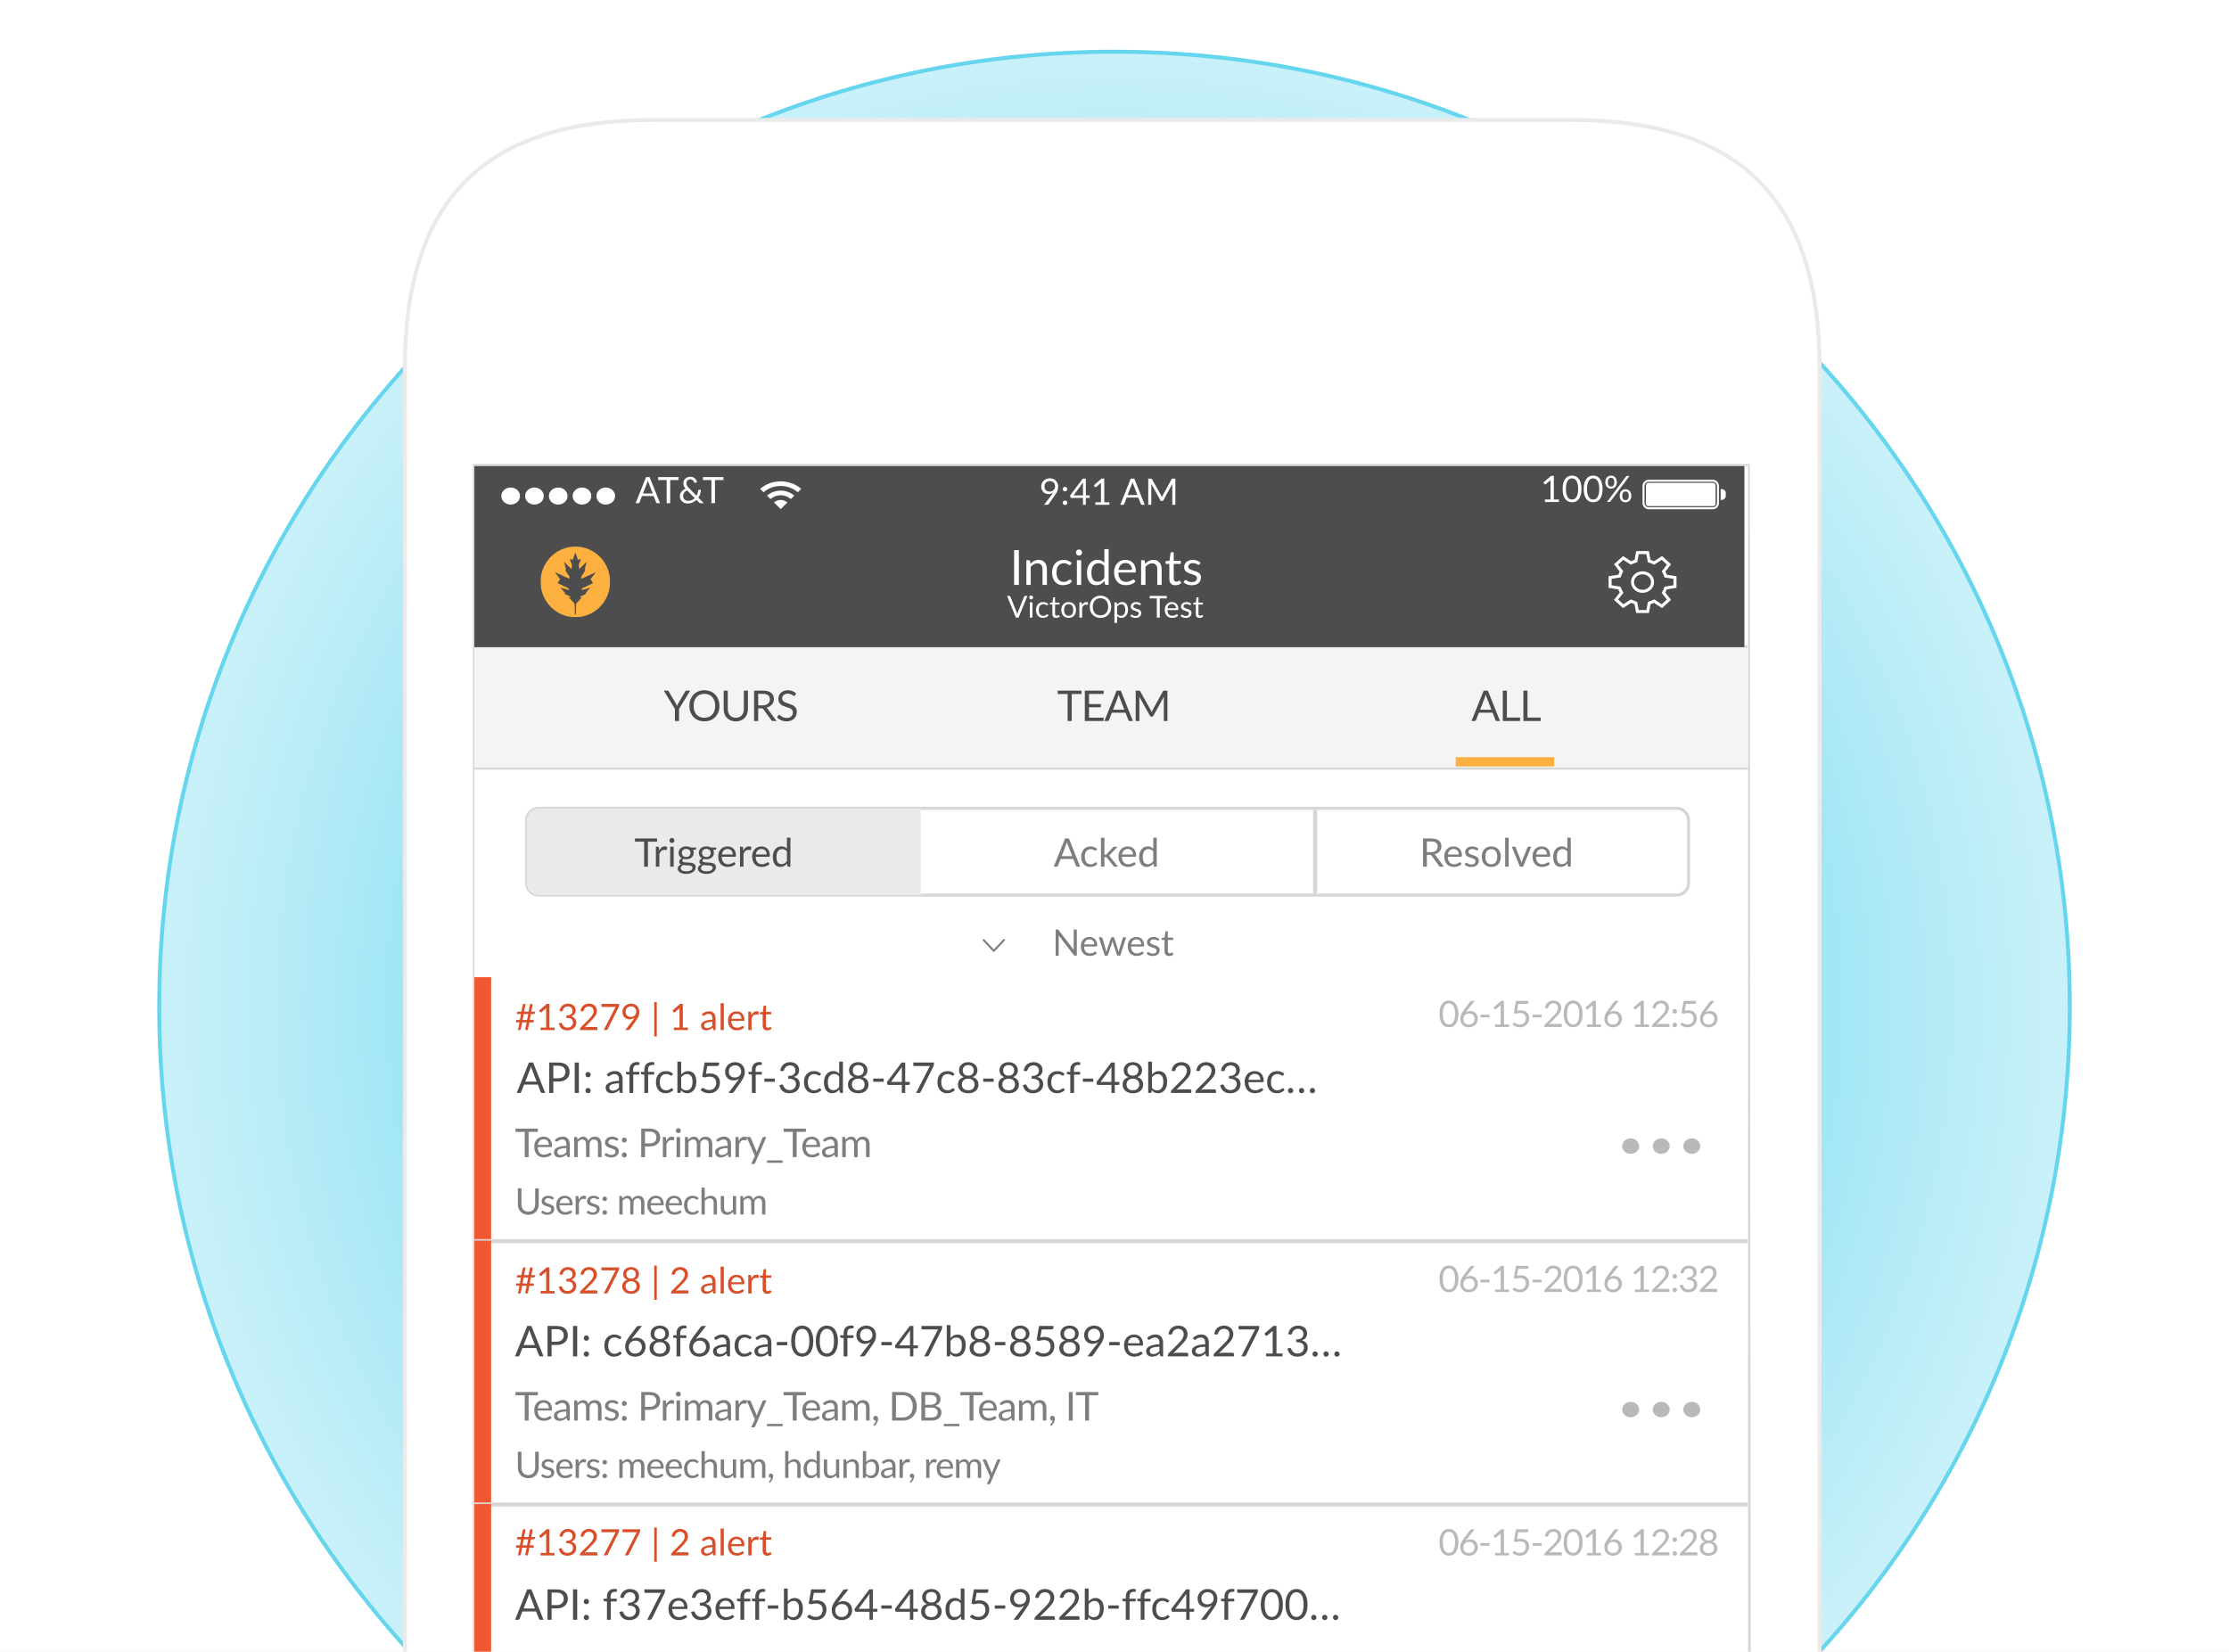
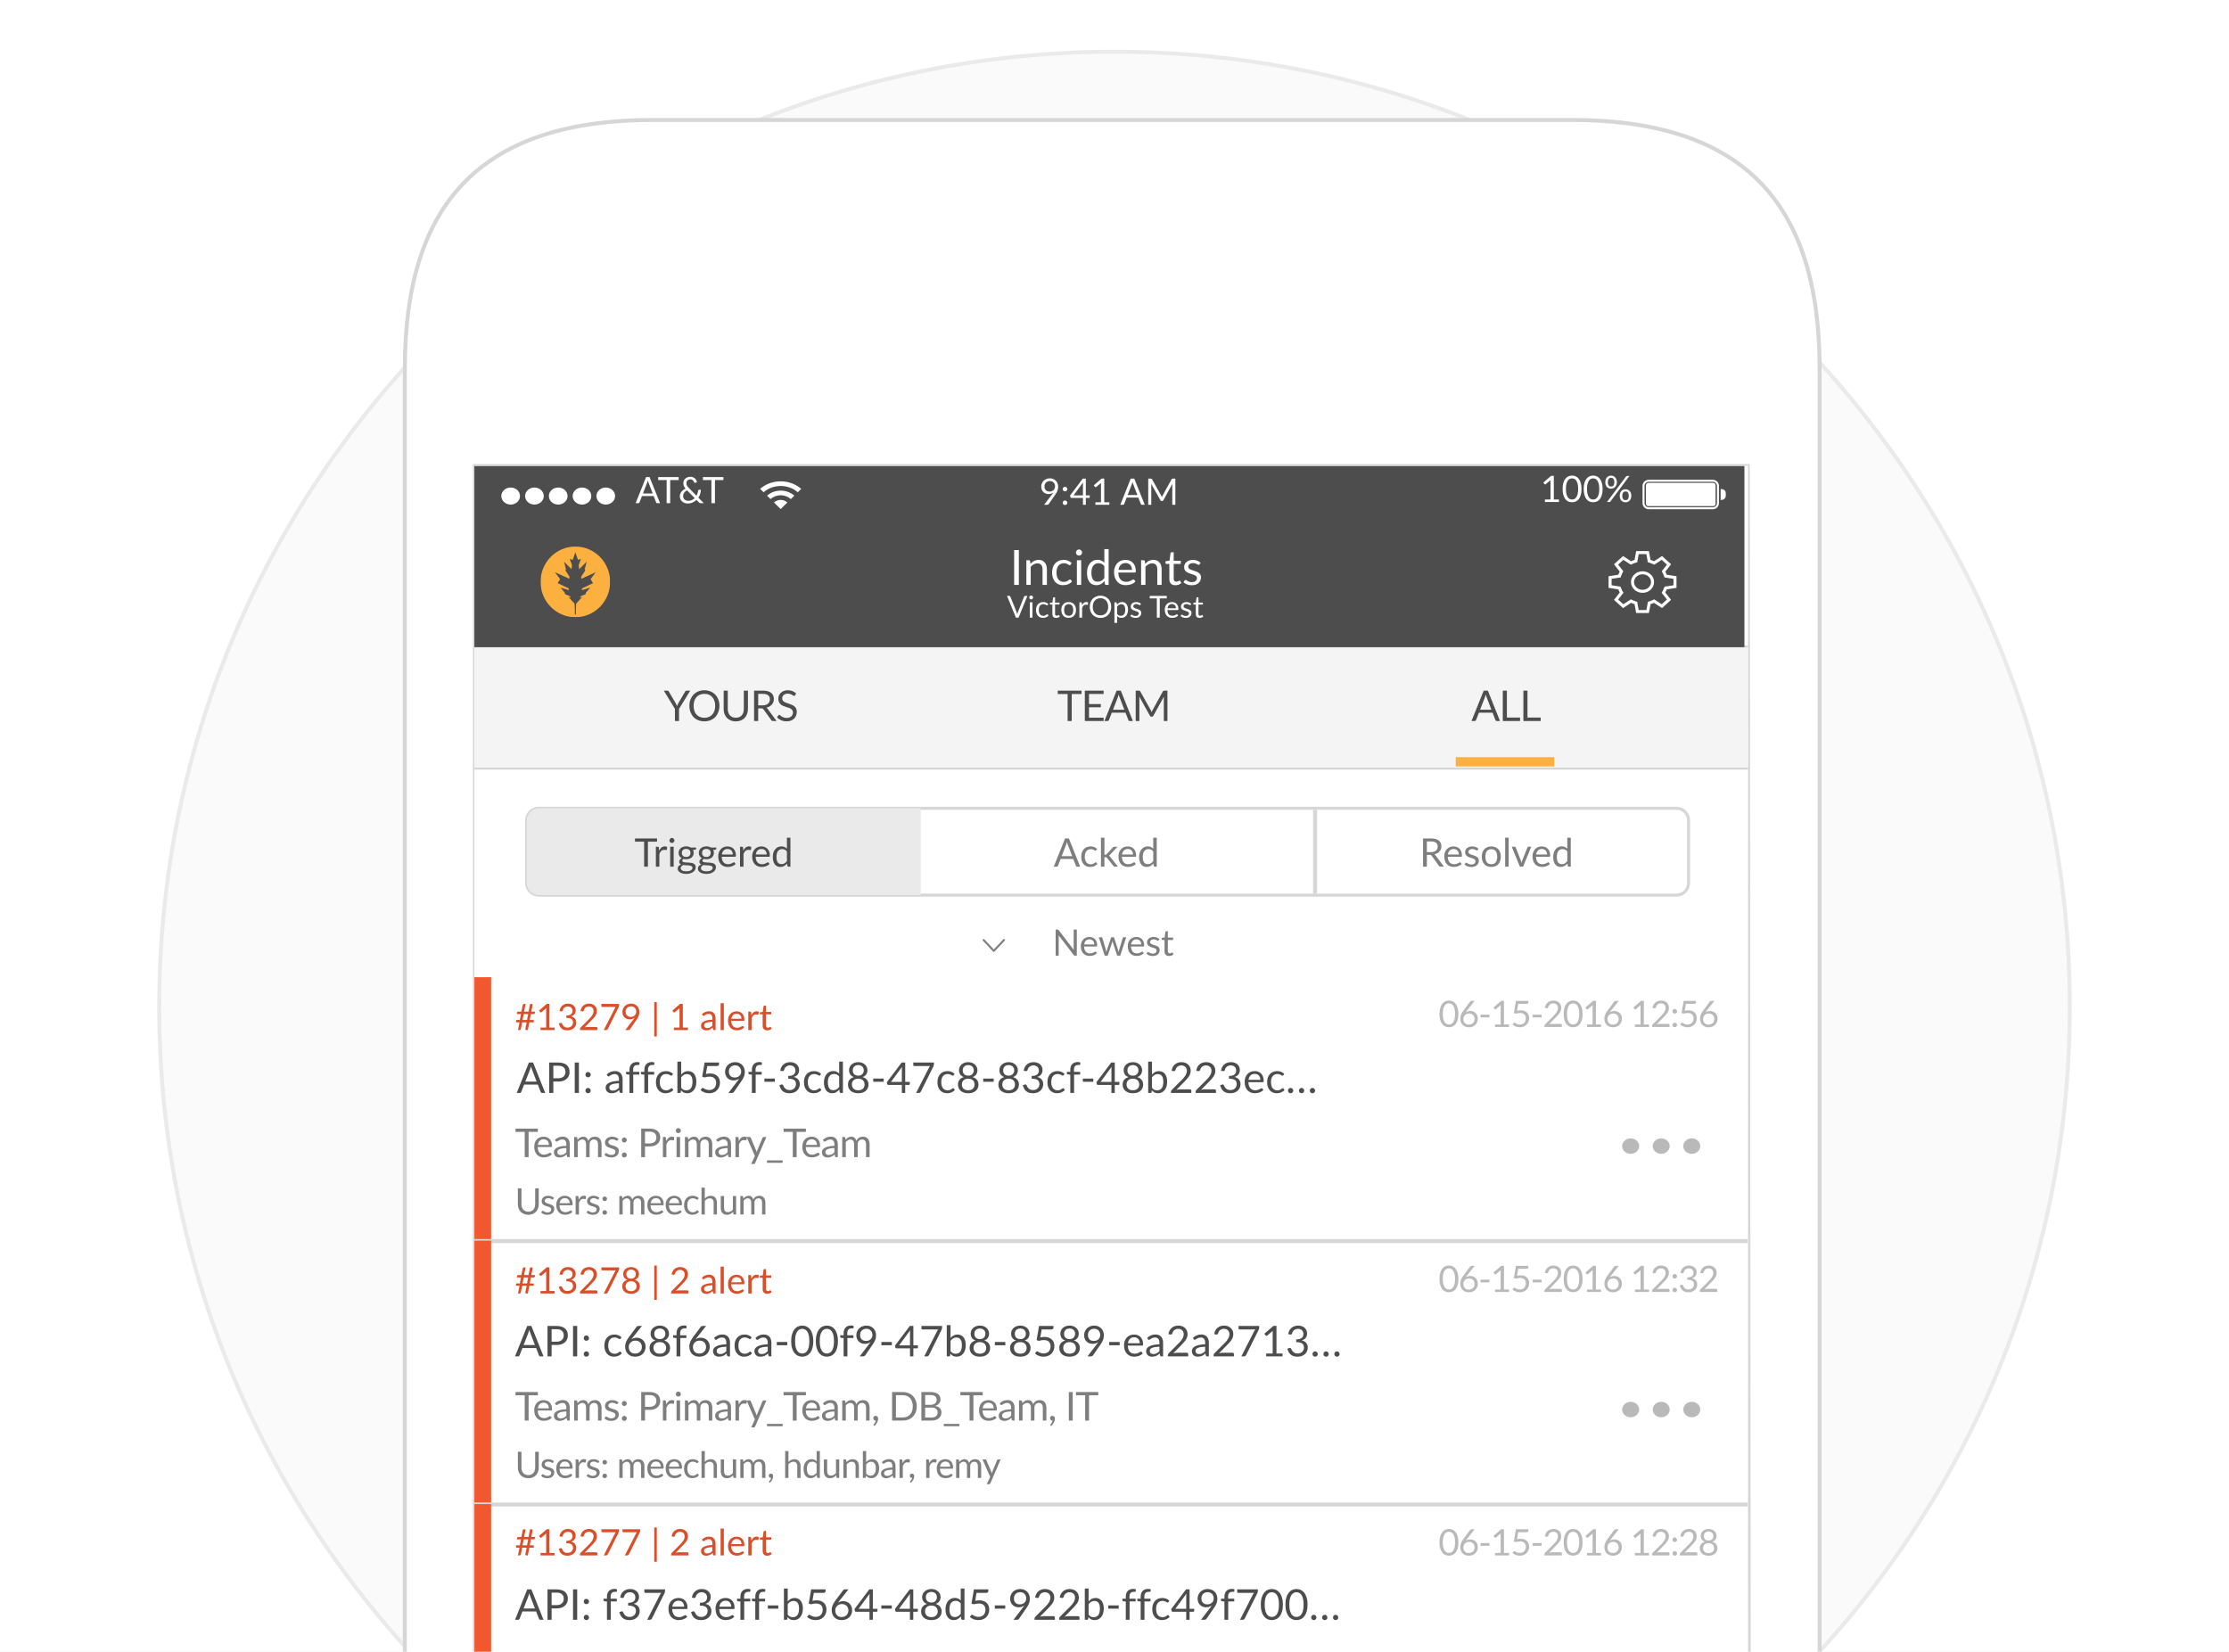
<svg xmlns="http://www.w3.org/2000/svg" xmlns:xlink="http://www.w3.org/1999/xlink" width="560px" height="415px" viewBox="0 0 560 415" version="1.1">
  <defs>
    <rect id="path-1" x="0" y="0" width="560" height="415" />
-     <radialGradient cx="50%" cy="50%" fx="50%" fy="50%" r="71.325%" gradientTransform="translate(0.5,0.5),scale(1,1.000505),translate(-0.5,-0.5)" id="radialGradient-3">
-       <stop stop-color="#00BCE4" offset="0%" />
-       <stop stop-color="#66D6EE" stop-opacity="0" offset="100%" />
-     </radialGradient>
-     <polygon id="path-4" points="0.569 0.569 321.313 0.569 321.75 571.635 0.569 571.635" />
-     <rect id="path-5" x="0.914" y="0" width="319.991" height="519.39" />
-     <rect id="path-7" x="1.707" y="45.164" width="322.551" height="31.148" />
-     <polygon id="path-8" points="17.528 0.033 0.042 0.033 0.042 17.793 17.528 17.793 17.528 0.033" />
-     <rect id="path-10" x="28.586" y="3.504" width="19.199" height="7.398" rx="1.288" />
-     <polygon id="path-11" points="5.76 10.473 11.148 5.178 5.76 0.223 0.372 5.178" />
+     <polygon id="path-3" points="0.569 0.569 321.313 0.569 321.75 571.635 0.569 571.635" />
+     <rect id="path-4" x="0.914" y="0" width="319.991" height="519.39" />
+     <rect id="path-6" x="1.707" y="45.164" width="322.551" height="31.148" />
+     <polygon id="path-7" points="17.528 0.033 0.042 0.033 0.042 17.793 17.528 17.793 17.528 0.033" />
+     <rect id="path-9" x="28.586" y="3.504" width="19.199" height="7.398" rx="1.288" />
+     <polygon id="path-10" points="5.76 10.473 11.148 5.178 5.76 0.223 0.372 5.178" />
  </defs>
  <g id="Product" stroke="none" stroke-width="1" fill="none" fill-rule="evenodd">
    <g id="Desktop-HD" transform="translate(-683, -3885)">
      <g id="Resolve" transform="translate(30, 592)">
        <g id="Mobile" transform="translate(189, 0)">
          <g id="Group-34" transform="translate(464, 3293)">
            <g id="Gold">
              <mask id="mask-2" fill="white">
                <use xlink:href="#path-1" />
              </mask>
              <use id="Mask" fill="#FFFFFF" xlink:href="#path-1" />
              <g mask="url(#mask-2)">
                <g transform="translate(40, 13)">
-                   <circle id="Oval-12" stroke="#66D6EE" fill="url(#radialGradient-3)" transform="translate(240, 240) scale(1, -1) rotate(180) translate(-240, -240) " cx="240" cy="240" r="240" />
+                   <circle id="Oval-12" stroke="#EAEAEA" fill="#FAFAFA" transform="translate(240, 240) scale(1, -1) rotate(180) translate(-240, -240) " cx="240" cy="240" r="240" />
                  <g id="iPhone-Shape" stroke="none" fill="none" transform="translate(61.56944, 17)">
-                     <path d="M293.12,0.137 C335.555,0.137 355.579,20.156 355.579,62.605 L355.579,682.539 C355.579,724.978 335.557,745.007 293.12,745.007 L62.598,745.007 C20.16,745.007 0.139,724.978 0.139,682.539 L0.139,62.605 C0.139,20.156 20.163,0.137 62.598,0.137 L293.12,0.137 Z" id="Edge" stroke="#EAEAEA" fill="#FFFFFF" />
+                     <path d="M293.12,0.137 C335.555,0.137 355.579,20.156 355.579,62.605 L355.579,682.539 C355.579,724.978 335.557,745.007 293.12,745.007 L62.598,745.007 C20.16,745.007 0.139,724.978 0.139,682.539 L0.139,62.605 C0.139,20.156 20.163,0.137 62.598,0.137 L293.12,0.137 Z" id="Edge" stroke="#D6D6D6" fill="#FFFFFF" />
                  </g>
                  <g id="Screen" stroke="none" fill="none" transform="translate(78.26852, 103.0419)">
                    <g>
-                       <use fill="#EAEAEA" fill-rule="evenodd" xlink:href="#path-4" />
+                       <use fill="#EAEAEA" fill-rule="evenodd" xlink:href="#path-3" />
                      <path stroke="#D6D6D6" stroke-width="1" d="M1.069,1.069 L320.814,1.069 L321.25,571.135 L1.069,571.135 L1.069,1.069 Z" />
                    </g>
                    <g id="Group-5" transform="translate(0, 1)">
-                       <mask id="mask-6" fill="white">
-                         <use xlink:href="#path-5" />
+                       <mask id="mask-5" fill="white">
+                         <use xlink:href="#path-4" />
                      </mask>
-                       <use id="white-background" fill="#FFFFFF" xlink:href="#path-5" />
-                       <g id="Group-4" mask="url(#mask-6)">
+                       <use id="white-background" fill="#FFFFFF" xlink:href="#path-4" />
+                       <g id="Group-4" mask="url(#mask-5)">
                        <g transform="translate(-1.70662, 0)">
                          <g id="TabBG" fill="none">
-                             <use fill="#F4F4F4" fill-rule="evenodd" xlink:href="#path-7" />
+                             <use fill="#F4F4F4" fill-rule="evenodd" xlink:href="#path-6" />
                            <rect stroke="#D6D6D6" stroke-width="0.5" x="1.957" y="45.414" width="322.051" height="30.648" />
                          </g>
                          <g id="header" stroke-width="1" fill="none" fill-rule="evenodd" transform="translate(1.70662, 0)">
                            <rect id="Rectangle-1" fill="#4D4D4D" x="0" y="0" width="319.991" height="45.554" />
                            <g id="oakleaf" transform="translate(17.49285, 20.2461)">
-                               <mask id="mask-9" fill="white">
-                                 <use xlink:href="#path-8" />
+                               <mask id="mask-8" fill="white">
+                                 <use xlink:href="#path-7" />
                              </mask>
                              <g id="Clip-5" />
-                               <path d="M17.528,8.913 C17.528,13.817 13.613,17.793 8.785,17.793 C3.957,17.793 0.042,13.817 0.042,8.913 C0.042,4.009 3.957,0.033 8.785,0.033 C13.613,0.033 17.528,4.009 17.528,8.913" id="Fill-4" fill="#FBB040" mask="url(#mask-9)" />
-                               <polygon id="Fill-7" fill="#4D4D4D" mask="url(#mask-9)" points="13.225 9.227 12.609 8.226 13.909 6.486 10.315 8.122 10.243 7.63 11.293 6.016 11.142 5.751 11.627 3.853 9.743 5.723 9.629 4.69 10.193 3.142 9.441 3.38 8.785 1.485 8.129 3.38 7.377 3.142 7.94 4.69 7.827 5.723 5.943 3.853 6.428 5.751 6.277 6.016 7.327 7.63 7.254 8.122 3.66 6.486 4.961 8.226 4.344 9.227 7.105 10.543 7.149 10.982 5.056 10.357 6.108 11.601 6.196 11.995 7.478 12.539 7.61 12.911 7.035 12.683 8.586 14.38 8.663 15.835 8.663 17.073 8.929 17.073 8.929 15.784 8.984 14.38 10.534 12.683 9.96 12.911 10.091 12.539 11.374 11.995 11.462 11.601 12.513 10.357 10.421 10.982 10.465 10.543" />
+                               <path d="M17.528,8.913 C17.528,13.817 13.613,17.793 8.785,17.793 C3.957,17.793 0.042,13.817 0.042,8.913 C0.042,4.009 3.957,0.033 8.785,0.033 C13.613,0.033 17.528,4.009 17.528,8.913" id="Fill-4" fill="#FBB040" mask="url(#mask-8)" />
+                               <polygon id="Fill-7" fill="#4D4D4D" mask="url(#mask-8)" points="13.225 9.227 12.609 8.226 13.909 6.486 10.315 8.122 10.243 7.63 11.293 6.016 11.142 5.751 11.627 3.853 9.743 5.723 9.629 4.69 10.193 3.142 9.441 3.38 8.785 1.485 8.129 3.38 7.377 3.142 7.94 4.69 7.827 5.723 5.943 3.853 6.428 5.751 6.277 6.016 7.327 7.63 7.254 8.122 3.66 6.486 4.961 8.226 4.344 9.227 7.105 10.543 7.149 10.982 5.056 10.357 6.108 11.601 6.196 11.995 7.478 12.539 7.61 12.911 7.035 12.683 8.586 14.38 8.663 15.835 8.663 17.073 8.929 17.073 8.929 15.784 8.984 14.38 10.534 12.683 9.96 12.911 10.091 12.539 11.374 11.995 11.462 11.601 12.513 10.357 10.421 10.982 10.465 10.543" />
                            </g>
                            <text id="Incidents" font-family="Lato-Regular, Lato" font-size="12.197" font-weight="normal" fill="#FFFFFF">
                              <tspan x="135.406" y="29.91">Incidents</tspan>
                            </text>
                            <text id="VictorOps-Test" font-family="Lato-Regular, Lato" font-size="7.623" font-weight="normal" fill="#FFFFFF">
                              <tspan x="134.713" y="38.148">VictorOps Test</tspan>
                            </text>
                            <path d="M296.158,30.86 C296.653,30.408 296.906,29.848 296.906,29.201 C296.906,28.555 296.652,27.995 296.158,27.544 C295.669,27.098 295.075,26.873 294.392,26.873 C293.71,26.873 293.116,27.098 292.627,27.544 C292.132,27.996 291.877,28.556 291.877,29.201 C291.877,29.848 292.132,30.408 292.627,30.86 C293.115,31.305 293.709,31.529 294.392,31.529 C295.076,31.529 295.67,31.305 296.158,30.86 Z M302.544,30.335 L300.417,30.665 L300.207,30.697 L300.125,30.894 L299.958,31.29 C299.91,31.404 299.852,31.519 299.781,31.639 L299.648,31.864 L299.81,32.069 L301.041,33.631 L299.254,35.262 L297.467,34.099 L297.291,33.985 L297.101,34.072 C296.97,34.131 296.839,34.186 296.705,34.238 C296.568,34.291 296.427,34.343 296.283,34.393 L296.074,34.466 L296.034,34.683 L295.675,36.607 L293.109,36.607 L292.75,34.683 L292.71,34.467 L292.502,34.394 C292.354,34.342 292.214,34.29 292.081,34.238 C291.946,34.186 291.815,34.131 291.684,34.072 L291.494,33.985 L291.318,34.099 L289.532,35.262 L287.744,33.631 L288.975,32.069 L289.137,31.864 L289.004,31.639 C288.933,31.519 288.875,31.404 288.827,31.29 L288.661,30.894 L288.578,30.697 L288.368,30.665 L286.24,30.335 L286.24,28.068 L288.368,27.737 L288.597,27.702 L288.67,27.482 C288.711,27.363 288.758,27.244 288.812,27.127 C288.869,27.005 288.93,26.879 288.999,26.742 L289.108,26.527 L288.96,26.336 L287.743,24.774 L289.532,23.141 L291.302,24.289 L291.477,24.403 L291.667,24.316 C291.796,24.258 291.928,24.203 292.067,24.152 C292.207,24.099 292.355,24.048 292.511,23.997 L292.727,23.926 L292.767,23.702 L293.111,21.795 L295.673,21.795 L296.018,23.702 L296.058,23.926 L296.275,23.997 C296.422,24.045 296.569,24.097 296.718,24.152 C296.861,24.205 296.994,24.26 297.118,24.316 L297.308,24.403 L297.483,24.289 L299.253,23.141 L301.042,24.774 L299.825,26.336 L299.677,26.527 L299.786,26.742 C299.858,26.885 299.917,27.007 299.969,27.123 C300.028,27.25 300.076,27.369 300.115,27.482 L300.189,27.702 L300.417,27.737 L302.544,28.068 L302.544,30.335 Z" id="Fill-1" stroke="#FFFFFF" stroke-width="0.762" />
                            <g id="UIStatusBarWhite">
                              <rect id="BG" x="0" y="0" width="319.991" height="15.574" />
                              <text id="9:41-AM" font-family="Lato-Regular, Lato" font-size="9.148" font-weight="normal" line-spacing="12.197" letter-spacing="0.015" fill="#FFFFFF">
                                <tspan x="142.843" y="9.779">9:41 AM</tspan>
                              </text>
                              <text id="AT&amp;T" font-family="Lato-Regular, Lato" font-size="9.148" font-weight="normal" line-spacing="12.197" letter-spacing="0.015" fill="#FFFFFF">
                                <tspan x="41.386" y="9.389">AT&amp;T</tspan>
                              </text>
                              <g id="Battery-Percentage" transform="translate(265.806, 0)">
                                <g id="Base">
-                                   <use fill-opacity="0" fill="#FFFFFF" fill-rule="evenodd" xlink:href="#path-10" />
+                                   <use fill-opacity="0" fill="#FFFFFF" fill-rule="evenodd" xlink:href="#path-9" />
                                  <rect stroke="#FFFFFF" stroke-width="0.5" x="28.836" y="3.754" width="18.699" height="6.898" rx="1.288" />
                                </g>
                                <rect id="Fill" fill="#FFFFFF" x="29.439" y="4.283" width="17.493" height="5.84" rx="0.576" />
                                <path d="M48.212,8.566 L48.403,8.566 C49.004,8.566 49.492,8.122 49.492,7.574 L49.492,6.832 C49.492,6.284 49.003,5.84 48.403,5.84 L48.212,5.84 L48.212,8.566 L48.212,8.566 Z" id="tip" fill="#FFFFFF" />
                                <text id="Percentage" font-family="Lato-Regular, Lato" font-size="9.148" font-weight="normal" line-spacing="12.197" letter-spacing="-0.004" fill="#FFFFFF">
                                  <tspan x="2.921" y="9.084">100%</tspan>
                                </text>
                              </g>
                              <g id="Wi-Fi-Full" transform="translate(72.10467, 0.389348)">
-                                 <mask id="mask-12" fill="white">
-                                   <use xlink:href="#path-11" />
+                                 <mask id="mask-11" fill="white">
+                                   <use xlink:href="#path-10" />
                                </mask>
-                                 <use id="Carrot" fill-opacity="0" fill="#000000" xlink:href="#path-11" />
-                                 <path d="M5.76,17.131 C1.636,17.131 -1.707,14.081 -1.707,10.318 C-1.707,6.555 1.636,3.504 5.76,3.504 C9.883,3.504 13.226,6.555 13.226,10.318 C13.226,14.081 9.883,17.131 5.76,17.131 Z M5.76,15.963 C9.177,15.963 11.946,13.436 11.946,10.318 C11.946,7.2 9.177,4.672 5.76,4.672 C2.343,4.672 -0.427,7.2 -0.427,10.318 C-0.427,13.436 2.343,15.963 5.76,15.963 Z" id="Outer" fill="#FFFFFF" mask="url(#mask-12)" />
-                                 <path d="M5.76,14.795 C3.05,14.795 0.853,12.791 0.853,10.318 C0.853,7.845 3.05,5.84 5.76,5.84 C8.47,5.84 10.666,7.845 10.666,10.318 C10.666,12.791 8.47,14.795 5.76,14.795 Z M5.76,13.627 C7.763,13.627 9.386,12.145 9.386,10.318 C9.386,8.49 7.763,7.008 5.76,7.008 C3.757,7.008 2.133,8.49 2.133,10.318 C2.133,12.145 3.757,13.627 5.76,13.627 Z" id="Middle" fill="#FFFFFF" mask="url(#mask-12)" />
-                                 <ellipse id="Inner" fill="#FFFFFF" mask="url(#mask-12)" cx="5.76" cy="10.318" rx="2.347" ry="2.141" />
+                                 <use id="Carrot" fill-opacity="0" fill="#000000" xlink:href="#path-10" />
+                                 <path d="M5.76,17.131 C1.636,17.131 -1.707,14.081 -1.707,10.318 C-1.707,6.555 1.636,3.504 5.76,3.504 C9.883,3.504 13.226,6.555 13.226,10.318 C13.226,14.081 9.883,17.131 5.76,17.131 Z M5.76,15.963 C9.177,15.963 11.946,13.436 11.946,10.318 C11.946,7.2 9.177,4.672 5.76,4.672 C2.343,4.672 -0.427,7.2 -0.427,10.318 C-0.427,13.436 2.343,15.963 5.76,15.963 Z" id="Outer" fill="#FFFFFF" mask="url(#mask-11)" />
+                                 <path d="M5.76,14.795 C3.05,14.795 0.853,12.791 0.853,10.318 C0.853,7.845 3.05,5.84 5.76,5.84 C8.47,5.84 10.666,7.845 10.666,10.318 C10.666,12.791 8.47,14.795 5.76,14.795 Z M5.76,13.627 C7.763,13.627 9.386,12.145 9.386,10.318 C9.386,8.49 7.763,7.008 5.76,7.008 C3.757,7.008 2.133,8.49 2.133,10.318 C2.133,12.145 3.757,13.627 5.76,13.627 Z" id="Middle" fill="#FFFFFF" mask="url(#mask-11)" />
+                                 <ellipse id="Inner" fill="#FFFFFF" mask="url(#mask-11)" cx="5.76" cy="10.318" rx="2.347" ry="2.141" />
                              </g>
                              <g id="Signal-Full" transform="translate(7.679788, 5.450872)" fill="#FFFFFF">
                                <ellipse id="Active" cx="2.347" cy="2.141" rx="2.347" ry="2.141" />
                                <ellipse id="Active" cx="8.32" cy="2.141" rx="2.347" ry="2.141" />
                                <ellipse id="Active" cx="14.293" cy="2.141" rx="2.347" ry="2.141" />
                                <ellipse id="Active" cx="20.266" cy="2.141" rx="2.347" ry="2.141" />
                                <path d="M26.239,4.283 C27.535,4.283 28.586,3.324 28.586,2.141 C28.586,0.959 27.535,0 26.239,0 C24.943,0 23.893,0.959 23.893,2.141 C23.893,3.324 24.943,4.283 26.239,4.283 Z" id="Active" />
                              </g>
                            </g>
                          </g>
                          <text id="Newest" fill="none" font-family="Lato-Regular, Lato" font-size="9.148" font-weight="normal" letter-spacing="-0.055">
                            <tspan x="147.813" y="123.079" fill="#7E7E7E">Newest</tspan>
                          </text>
                          <rect id="Rectangle-13" fill="#FCB040" fill-rule="evenodd" x="249.166" y="73.197" width="24.746" height="2.336" />
                          <text id="ALL" fill="none" font-family="Lato-Regular, Lato" font-size="10.672" font-weight="normal" letter-spacing="-0.305">
                            <tspan x="253.096" y="64.119" fill="#4D4D4D">ALL</tspan>
                          </text>
                          <text id="TEAM" fill="none" font-family="Lato-Regular, Lato" font-size="10.672" font-weight="normal" letter-spacing="-0.305">
                            <tspan x="149.019" y="64.119" fill="#4D4D4D">TEAM</tspan>
                          </text>
                          <text id="YOURS" fill="none" font-family="Lato-Regular, Lato" font-size="10.672" font-weight="normal" letter-spacing="-0.305">
                            <tspan x="50.186" y="64.119" fill="#4D4D4D">YOURS</tspan>
                          </text>
                          <g id="Segmented-Controller-3" stroke-width="1" fill="none" fill-rule="evenodd" transform="translate(15.35958, 85.65656)">
                            <rect id="Shape" stroke="#D6D6D6" stroke-width="0.762" x="0.381" y="0.381" width="291.923" height="21.82" rx="3.049" />
                            <path d="M0.427,3.444 C0.427,1.757 1.788,0.389 3.47,0.389 L99.411,0.389 L99.411,22.193 L3.47,22.193 C1.789,22.193 0.427,20.829 0.427,19.138 L0.427,3.444 Z" id="Selected-State" fill="#EAEAEA" />
                            <rect id="divider" fill="#D6D6D6" x="197.968" y="0.779" width="1" height="21.025" />
                            <text id="Triggered" font-family="Lato-Regular, Lato" font-size="9.91" font-weight="normal" letter-spacing="-0.059" fill="#4D4D4D">
                              <tspan x="27.45" y="15.062">Triggered</tspan>
                            </text>
                            <text id="Resolved" font-family="Lato-Regular, Lato" font-size="9.91" font-weight="normal" letter-spacing="-0.059" fill="#7E7E7E">
                              <tspan x="224.697" y="15.062">Resolved</tspan>
                            </text>
                            <text id="Acked" font-family="Lato-Regular, Lato" font-size="9.91" font-weight="normal" letter-spacing="-0.059" fill="#7E7E7E">
                              <tspan x="132.78" y="15.062">Acked</tspan>
                            </text>
                          </g>
                          <rect id="Rectangle-10" fill="#D6D6D6" fill-rule="evenodd" x="0" y="194.285" width="322.551" height="1" />
                          <rect id="Rectangle-10" fill="#F1582F" fill-rule="evenodd" x="1.707" y="128.485" width="5.12" height="65.8" />
                          <text id="API:-affcb59f-3cd8-4" fill="none" font-family="Lato-Regular, Lato" font-size="10.672" font-weight="normal">
                            <tspan x="13.226" y="157.563" fill="#4D4D4D">API: affcb59f-3cd8-47c8-83cf-48b223ec… </tspan>
                          </text>
                          <text id="06-15-2016-12:56-copy" fill="none" font-family="Lato-Regular, Lato" font-size="9.148" font-weight="normal" letter-spacing="-0.305">
                            <tspan x="244.807" y="140.989" fill="#B9B9B9">06-15-2016 12:56</tspan>
                          </text>
                          <text id="Teams:-Primary_Team" fill="none" font-family="Lato-Regular, Lato" font-size="10" font-weight="normal" letter-spacing="-0.25">
                            <tspan x="12.8" y="173.694" fill="#7E7E7E">Teams: Primary_Team</tspan>
                          </text>
                          <text id="Users:-meechum" fill="none" font-family="Lato-Regular, Lato" font-size="9.148" font-weight="normal" letter-spacing="-0.229">
                            <tspan x="12.8" y="188.1" fill="#7E7E7E">Users: meechum</tspan>
                          </text>
                          <rect id="Rectangle-10" fill="#D6D6D6" fill-rule="evenodd" x="0" y="260.474" width="322.551" height="1" />
                          <rect id="Rectangle-10" fill="#F1582F" fill-rule="evenodd" x="1.707" y="194.674" width="5.12" height="65.8" />
                          <text id="#13278-|-2-alert" fill="none" font-family="Lato-Regular, Lato" font-size="9.148" font-weight="normal">
                            <tspan x="12.8" y="207.957" fill="#D84F2A">#13278 | 2 alert</tspan>
                          </text>
                          <text id="#13279-|-1-alert" fill="none" font-family="Lato-Regular, Lato" font-size="9.148" font-weight="normal">
                            <tspan x="12.8" y="141.768" fill="#D84F2A">#13279 | 1 alert</tspan>
                          </text>
                          <text id="API:-c68f6aca-00f9-4" fill="none" font-family="Lato-Regular, Lato" font-size="10.672" font-weight="normal">
                            <tspan x="12.8" y="223.752" fill="#4D4D4D">API: c68f6aca-00f9-47b8-8589-ea2a2713… </tspan>
                          </text>
                          <text id="06-15-2016-12:32" fill="none" font-family="Lato-Regular, Lato" font-size="9.148" font-weight="normal" letter-spacing="-0.305">
                            <tspan x="244.807" y="207.567" fill="#B9B9B9">06-15-2016 12:32</tspan>
                          </text>
                          <text id="Teams:-Primary_Team," fill="none" font-family="Lato-Regular, Lato" font-size="10" font-weight="normal" letter-spacing="-0.25">
                            <tspan x="12.8" y="239.883" fill="#7E7E7E">Teams: Primary_Team, DB_Team, IT</tspan>
                          </text>
                          <text id="Users:-meechum,-hdun" fill="none" font-family="Lato-Regular, Lato" font-size="9.148" font-weight="normal" letter-spacing="-0.229">
                            <tspan x="12.8" y="254.289" fill="#7E7E7E">Users: meechum, hdunbar, remy</tspan>
                          </text>
                          <rect id="Rectangle-10" fill="#F1582F" fill-rule="evenodd" x="1.707" y="260.863" width="5.12" height="65.8" />
                          <text id="#13277-|-2-alert" fill="none" font-family="Lato-Regular, Lato" font-size="9.148" font-weight="normal">
                            <tspan x="12.8" y="273.757" fill="#D84F2A">#13277 | 2 alert</tspan>
                          </text>
                          <text id="API:-f37e3eff-b564-4" fill="none" font-family="Lato-Regular, Lato" font-size="10.672" font-weight="normal">
                            <tspan x="12.8" y="289.941" fill="#4D4D4D">API: f37e3eff-b564-48d5-922b-ffc49f700… </tspan>
                          </text>
                          <text id="06-15-2016-12:28" fill="none" font-family="Lato-Regular, Lato" font-size="9.148" font-weight="normal" letter-spacing="-0.305">
                            <tspan x="244.807" y="273.757" fill="#B9B9B9">06-15-2016 12:28</tspan>
                          </text>
                          <text id="Teams:-Duty_Team,-Pr" fill="none" font-family="Lato-Regular, Lato" font-size="10" font-weight="normal" letter-spacing="-0.25">
                            <tspan x="12.8" y="306.073" fill="#7E7E7E">Teams: Duty_Team, Primary_Team, DB_Team, IT</tspan>
                          </text>
                          <g id="Group-3" stroke-width="1" fill="none" fill-rule="evenodd" transform="translate(290.552, 294.3471)">
                            <rect id="Rectangle-1-Copy-165" x="0" y="0" width="20.479" height="18.689" />
                          </g>
                          <g id="Group-3" stroke-width="1" fill="none" fill-rule="evenodd" transform="translate(290.552, 227.7686)">
                            <rect id="Rectangle-1-Copy-165" x="0" y="0" width="20.479" height="18.689" />
                            <g id="Group-931" transform="translate(0.426655, 7.397612)" fill="#B9B9B9">
                              <path d="M4.267,1.947 C4.267,3.022 3.312,3.893 2.133,3.893 C0.955,3.893 0,3.022 0,1.947 C0,0.871 0.955,0 2.133,0 C3.312,0 4.267,0.871 4.267,1.947 L4.267,1.947 Z" id="Stroke-4424" />
                              <path d="M11.946,1.947 C11.946,3.022 10.991,3.893 9.813,3.893 C8.635,3.893 7.68,3.022 7.68,1.947 C7.68,0.871 8.635,0 9.813,0 C10.991,0 11.946,0.871 11.946,1.947 L11.946,1.947 Z" id="Stroke-4425" />
                              <path d="M19.626,1.947 C19.626,3.022 18.671,3.893 17.493,3.893 C16.314,3.893 15.36,3.022 15.36,1.947 C15.36,0.871 16.314,0 17.493,0 C18.671,0 19.626,0.871 19.626,1.947 L19.626,1.947 Z" id="Stroke-4426" />
                            </g>
                          </g>
                          <g id="Group-3" stroke-width="1" fill="none" fill-rule="evenodd" transform="translate(290.552, 161.5794)">
                            <rect id="Rectangle-1-Copy-165" x="0" y="0" width="20.479" height="18.689" />
                            <g id="Group-931" transform="translate(0.426655, 7.397612)" fill="#B9B9B9">
                              <path d="M4.267,1.947 C4.267,3.022 3.312,3.893 2.133,3.893 C0.955,3.893 0,3.022 0,1.947 C0,0.871 0.955,0 2.133,0 C3.312,0 4.267,0.871 4.267,1.947 L4.267,1.947 Z" id="Stroke-4424" />
                              <path d="M9.813,3.893 C8.635,3.893 7.68,3.022 7.68,1.947 C7.68,0.871 8.635,0 9.813,0 C10.991,0 11.946,0.871 11.946,1.947 C11.946,3.022 10.991,3.893 9.813,3.893 Z" id="Stroke-4425" />
                              <path d="M19.626,1.947 C19.626,3.022 18.671,3.893 17.493,3.893 C16.314,3.893 15.36,3.022 15.36,1.947 C15.36,0.871 16.314,0 17.493,0 C18.671,0 19.626,0.871 19.626,1.947 L19.626,1.947 Z" id="Stroke-4426" />
                            </g>
                          </g>
                          <g id="Group-2" stroke-width="1" fill="none" fill-rule="evenodd" transform="translate(127.9965, 115.6364)">
                            <rect id="Rectangle-1-Copy-127" opacity="0.2" x="0" y="0" width="10.24" height="9.344" />
                            <g id="Group-123" transform="translate(2.559929, 3.504132)" stroke-linecap="round" stroke-width="0.5" stroke="#7E7E7E" stroke-linejoin="round">
                              <polyline id="Stroke-562" points="0 0 2.56 2.725 5.12 0" />
                            </g>
                          </g>
                        </g>
                      </g>
                    </g>
                  </g>
                </g>
              </g>
            </g>
          </g>
        </g>
      </g>
    </g>
  </g>
</svg>
